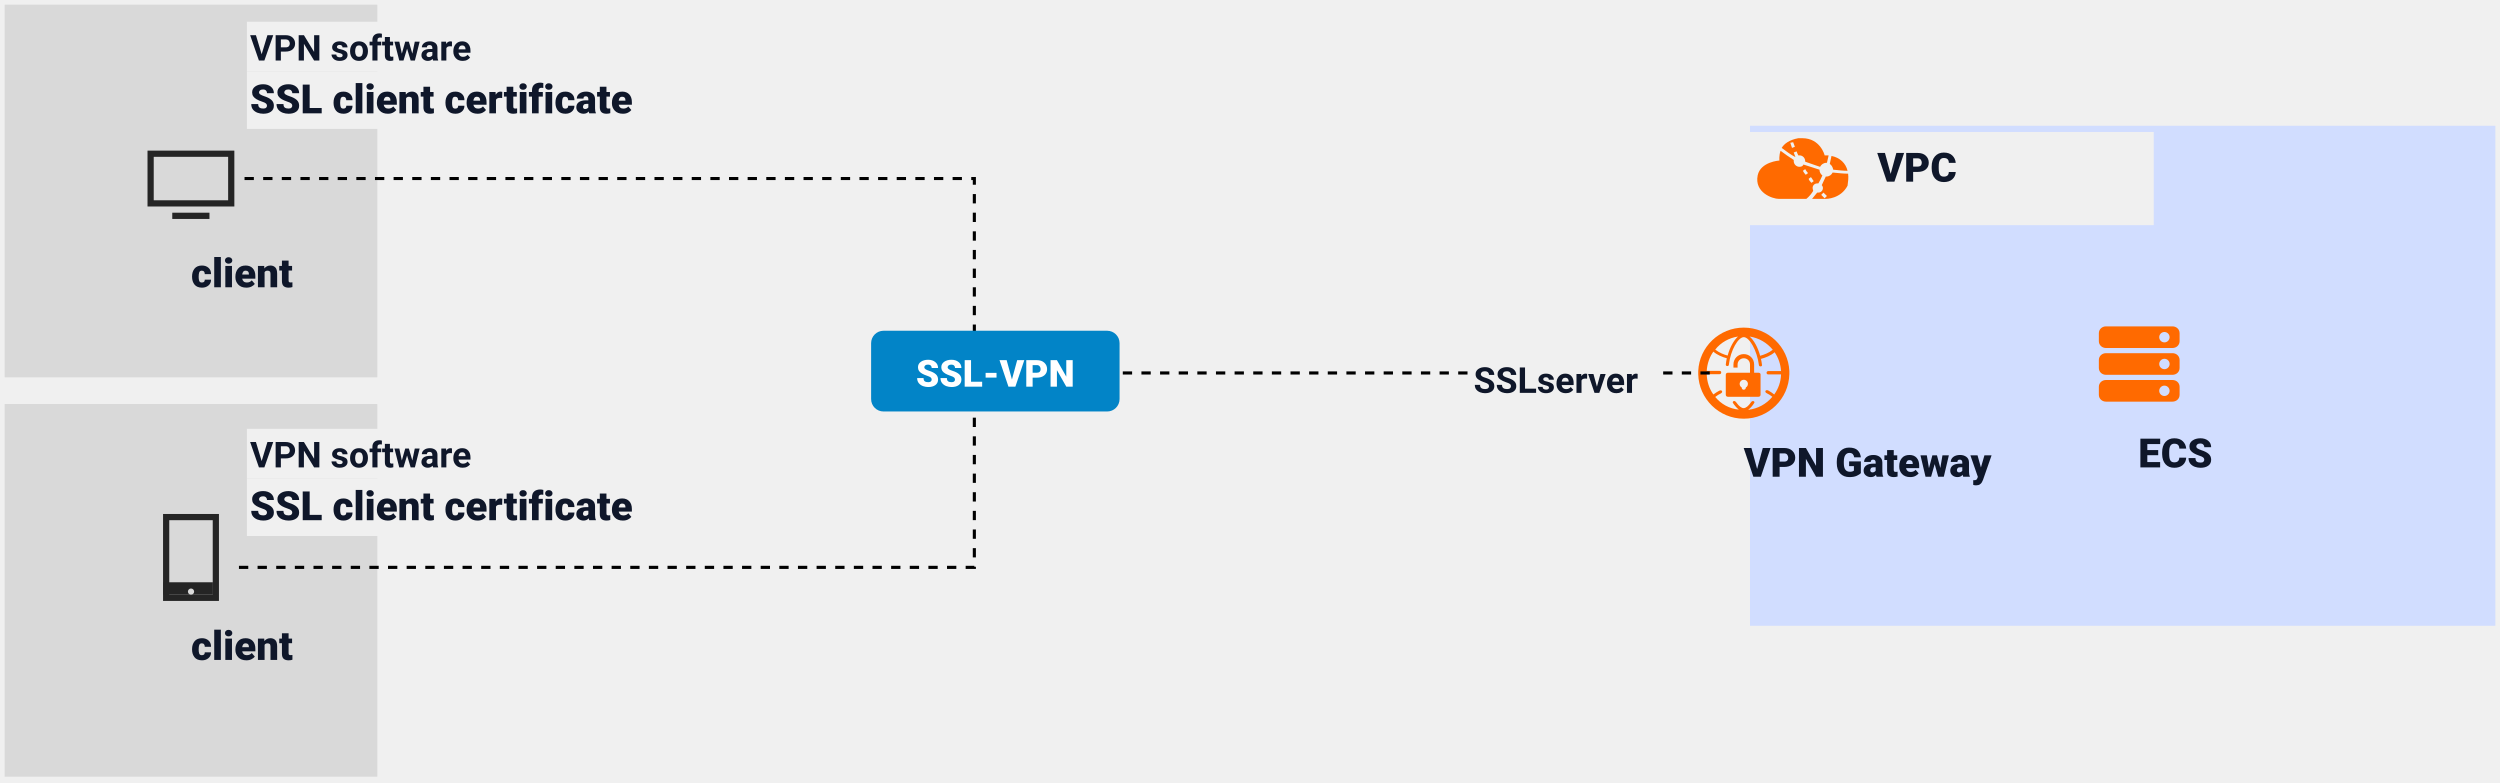
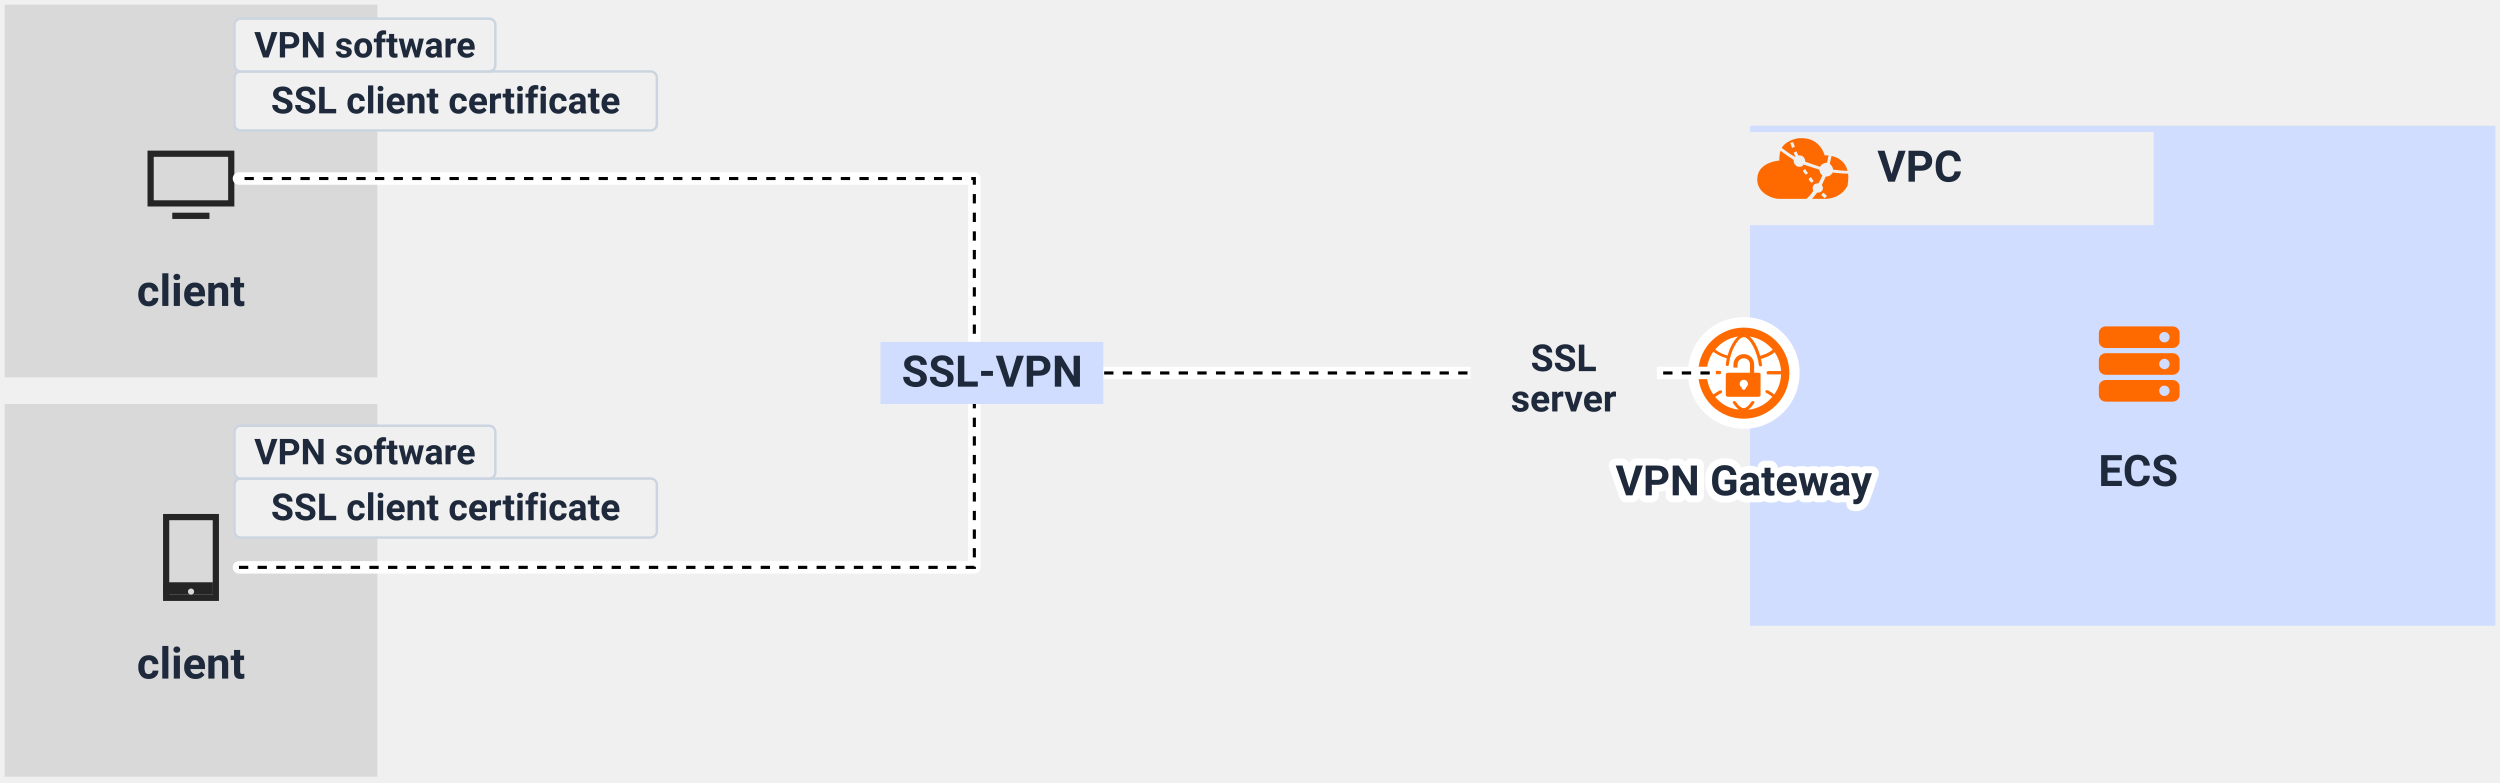
<svg xmlns="http://www.w3.org/2000/svg" viewBox="0 0 805 252" version="1.1" data-width="805" data-height="252" class="icms-hetu-svg" width="805" height="252">
  <defs />
  <g transform="translate(0.5,0.5)">
    <rect x="1" y="129.59" width="120" height="120" fill="#d9d9d9" stroke="none" pointer-events="none" />
    <rect x="1" y="1" width="120" height="120" fill="#d9d9d9" stroke="none" pointer-events="none" />
    <rect x="563" y="40" width="240" height="161" fill="#d1ddff" stroke="none" pointer-events="none" />
    <rect x="43" y="161" width="36" height="36" fill-opacity="0" fill="#ffffff" stroke="none" pointer-events="none" />
    <rect x="43" y="161" width="0" height="0" fill="none" stroke="#000000" stroke-width="2" pointer-events="none" />
    <path d="M 68 167 L 68 191 L 54 191 L 54 167 Z M 70 165 L 52 165 L 52 193 L 70 193 Z" fill="#252525" stroke="none" pointer-events="none" />
    <path d="M 52.05 187 L 52.05 191 L 61.01 191 C 60.46 191 60.01 190.55 60.01 190 C 60.01 189.45 60.46 189 61.01 189 C 61.56 189 62.01 189.45 62.01 190 C 62.01 190.55 61.56 191 61.01 191 L 68.05 191 L 68.05 187 Z" fill="#252525" stroke="none" pointer-events="none" />
-     <text x="61" y="212" text-anchor="start" font-family="-apple-system, BlinkMacSystemFont, 'Segoe UI', Roboto, sans-serif" font-size="13" font-weight="800" fill="#0f172a">client</text>
+     <g>
+       <text x="61" y="218" text-anchor="middle" font-family="-apple-system, BlinkMacSystemFont, 'Segoe UI', Roboto, sans-serif" font-size="14" font-weight="600" fill="#1e293b">client</text>
+     </g>
    <rect x="43" y="41" width="36" height="36" fill-opacity="0" fill="#ffffff" stroke="none" pointer-events="none" />
    <rect x="43" y="41" width="0" height="0" fill="none" stroke="#000000" stroke-width="2" pointer-events="none" />
    <path d="M 72.96 50 L 72.96 63.99 L 49 63.99 L 49 50 Z M 74.96 48 L 47 48 L 47 65.99 L 74.96 65.99 Z M 54.97 67.99 L 66.95 67.99 L 66.95 70 L 54.97 70 Z" fill="#252525" stroke="none" pointer-events="none" />
-     <text x="61" y="92" text-anchor="start" font-family="-apple-system, BlinkMacSystemFont, 'Segoe UI', Roboto, sans-serif" font-size="13" font-weight="800" fill="#0f172a">client</text>
-     <rect x="543" y="101.59" width="36" height="36" fill-opacity="0" fill="#ffffff" stroke="none" pointer-events="none" />
+     <g>
+       <text x="61" y="98" text-anchor="middle" font-family="-apple-system, BlinkMacSystemFont, 'Segoe UI', Roboto, sans-serif" font-size="14" font-weight="600" fill="#1e293b">client</text>
+     </g>
+     <circle cx="561" cy="119.59" r="18" fill="#ffffff" pointer-events="none" />
    <rect x="543" y="101.59" width="0" height="0" fill="none" stroke="#000000" stroke-width="2" pointer-events="none" />
    <path d="M 565.8 119.52 L 555.87 119.52 C 555.47 119.52 555.2 119.79 555.2 120.19 L 555.2 126.59 C 555.2 126.99 555.47 127.26 555.87 127.26 L 565.73 127.26 C 566.13 127.26 566.4 126.99 566.4 126.59 L 566.4 120.19 C 566.47 119.79 566.13 119.52 565.8 119.52 Z M 561.67 124.26 C 557.2 128.99 561.67 124.32 561.67 124.26 C 561.67 124.66 561.4 124.99 561 124.99 C 560.6 124.99 560.33 124.72 560.33 124.32 L 560.33 124.26 C 559.93 124.06 559.67 123.59 559.67 123.12 C 559.67 122.39 560.27 121.79 561 121.79 C 561.73 121.79 562.33 122.39 562.33 123.12 C 562.33 123.59 562.07 124.06 561.67 124.26 Z M 575.67 118.99 C 575.33 111.19 568.87 104.99 561 104.99 C 553.13 104.99 546.67 111.19 546.33 118.99 L 546.33 119.99 C 546.53 127.92 553 134.32 561 134.32 C 569 134.32 575.47 127.92 575.67 119.99 L 575.67 118.99 Z M 570.33 112.12 C 569 113.19 567.47 113.72 566.27 114.06 C 565.53 111.32 564.27 109.06 562.87 107.86 C 565.87 108.32 568.47 109.86 570.33 112.12 Z M 559.13 107.86 C 557.8 109.06 556.53 111.32 555.8 113.99 C 554.6 113.66 553.13 113.12 551.8 112.06 C 553.6 109.79 556.2 108.32 559.13 107.86 Z M 570.8 126.52 C 570.27 126.06 569.6 125.66 568.93 125.26 C 568 124.79 567.53 125.72 568.4 126.12 C 569 126.39 569.6 126.79 570.2 127.26 C 568.27 129.59 565.53 131.12 562.4 131.46 C 563.07 130.99 563.8 130.19 564.4 129.19 C 564.6 128.66 563.73 128.32 563.27 129.12 C 562.47 130.26 561.67 130.92 560.93 130.92 C 560.27 130.92 559.4 130.26 558.67 129.19 C 558 128.19 557.33 128.72 557.47 129.19 C 558.07 130.12 558.73 130.86 559.4 131.39 C 556.33 131.12 553.67 129.59 551.8 127.32 C 552.4 126.86 553 126.46 553.6 126.19 C 554.47 125.72 553.93 124.86 553.07 125.32 C 552.47 125.66 551.8 126.06 551.2 126.52 C 549.87 124.66 549.13 122.39 549.07 119.99 L 553.2 119.99 C 553.47 119.99 553.73 119.79 553.73 119.46 C 553.73 119.12 553.53 118.92 553.2 118.92 L 549.07 118.92 C 549.2 116.66 549.93 114.52 551.2 112.72 C 552.4 113.79 554.07 114.46 555.53 114.86 C 555.4 115.52 555.27 116.19 555.2 116.92 C 555.2 117.52 556.2 117.52 556.2 116.92 C 556.73 112.26 559.2 108.06 561 108.06 C 562.8 108.06 565.27 112.32 565.87 117.06 C 565.93 117.66 566.93 117.59 566.87 117.06 C 566.8 116.39 566.67 115.72 566.53 115.06 C 568.07 114.66 569.73 113.99 570.93 112.92 C 572.13 114.66 572.87 116.79 573 118.99 L 568.87 118.99 C 568.6 118.99 568.33 119.19 568.33 119.52 C 568.33 119.86 568.53 120.06 568.87 120.06 L 573 120.06 C 572.93 122.46 572.13 124.66 570.8 126.52 Z M 561 113.52 C 559.13 113.52 557.67 114.99 557.67 116.86 L 557.67 117.86 L 559 117.86 L 559 116.86 C 559 115.79 559.87 114.86 561 114.86 C 562.13 114.86 563 115.72 563 116.86 L 563 121.52 L 564.33 121.52 L 564.33 116.86 C 564.33 114.99 562.87 113.52 561 113.52 Z" fill="#ff6a00" stroke="none" pointer-events="none" />
-     <text x="561" y="153" text-anchor="start" font-family="-apple-system, BlinkMacSystemFont, 'Segoe UI', Roboto, sans-serif" font-size="13" font-weight="800" fill="#0f172a">VPN Gateway</text>
+     <g>
+       <text x="561" y="159" text-anchor="middle" font-family="-apple-system, BlinkMacSystemFont, 'Segoe UI', Roboto, sans-serif" font-size="13.5" font-weight="700" stroke="#ffffff" stroke-width="4.5" stroke-linejoin="round" stroke-linecap="round" fill="none">VPN Gateway</text>
+       <text x="561" y="159" text-anchor="middle" font-family="-apple-system, BlinkMacSystemFont, 'Segoe UI', Roboto, sans-serif" font-size="13.5" font-weight="700" fill="#1e293b">VPN Gateway</text>
+     </g>
+     <path d="M 550.04 56.99 L 313.24 56.99 L 313.24 182.19 L 550.04 182.19" fill="none" stroke="#ffffff" stroke-width="4" stroke-linecap="round" stroke-linejoin="round" transform="rotate(-180,313.24,119.59)" pointer-events="none" />
    <path d="M 550.04 56.99 L 313.24 56.99 L 313.24 182.19 L 550.04 182.19" fill="none" stroke="#000000" stroke-miterlimit="10" stroke-dasharray="3 3" transform="rotate(-180,313.24,119.59)" pointer-events="none" />
+     <path d="M 76.44 119.59 L 313.24 119.59" fill="none" stroke="#ffffff" stroke-width="4" stroke-linecap="round" stroke-linejoin="round" transform="rotate(-180,313.24,119.59)" pointer-events="none" />
    <path d="M 76.44 119.59 L 313.24 119.59" fill="none" stroke="#000000" stroke-miterlimit="10" stroke-dasharray="3 3" transform="rotate(-180,313.24,119.59)" pointer-events="none" />
    <rect x="283" y="109.59" width="71.76" height="20" fill="#d1ddff" stroke="none" pointer-events="none" />
-     <rect x="280" y="106" width="80" height="26" rx="4" fill="#0284c7" />
-     <text x="320" y="124" text-anchor="middle" font-family="-apple-system, BlinkMacSystemFont, 'Segoe UI', Roboto, sans-serif" font-size="12" font-weight="800" fill="#ffffff">SSL-VPN</text>
+     <g>
+       <text x="319" y="124" text-anchor="middle" font-family="-apple-system, BlinkMacSystemFont, 'Segoe UI', Roboto, sans-serif" font-size="14" font-weight="700" fill="#1e293b">SSL-VPN</text>
+     </g>
    <rect x="670" y="98.59" width="36" height="36" fill-opacity="0" fill="#ffffff" stroke="none" pointer-events="none" />
    <rect x="670" y="98.59" width="0" height="0" fill="none" stroke="#000000" stroke-width="2" pointer-events="none" />
    <path d="M 699.02 128.83 L 677.64 128.83 C 676.37 128.83 675.33 127.9 675.33 126.62 L 675.33 124.06 C 675.33 122.78 676.37 121.86 677.64 121.86 L 699.02 121.86 C 700.3 121.86 701.33 122.78 701.33 124.06 L 701.33 126.62 C 701.33 127.9 700.3 128.83 699.02 128.83 Z M 696.44 123.67 C 696 123.67 695.57 123.85 695.26 124.16 C 694.95 124.47 694.77 124.9 694.77 125.34 C 694.77 125.78 694.95 126.21 695.26 126.52 C 695.57 126.83 696 127.01 696.44 127.01 C 697.36 127.01 698.11 126.26 698.11 125.34 C 698.11 124.42 697.36 123.67 696.44 123.67 Z M 699.02 120.19 L 677.64 120.19 C 676.37 120.19 675.33 119.27 675.33 117.99 L 675.33 115.42 C 675.33 114.15 676.37 113.22 677.64 113.22 L 699.02 113.22 C 700.3 113.22 701.33 114.15 701.33 115.42 L 701.33 117.99 C 701.33 119.27 700.3 120.19 699.02 120.19 Z M 696.44 115.03 C 695.52 115.04 694.77 115.79 694.77 116.71 C 694.78 117.63 695.52 118.37 696.44 118.38 C 697.37 118.38 698.12 117.63 698.12 116.7 C 698.12 115.78 697.37 115.03 696.44 115.03 Z M 699.02 111.56 L 677.64 111.56 C 676.37 111.56 675.33 110.63 675.33 109.36 L 675.33 106.8 C 675.33 105.52 676.37 104.59 677.64 104.59 L 699.02 104.59 C 700.3 104.59 701.33 105.52 701.33 106.8 L 701.33 109.36 C 701.33 110.63 700.3 111.56 699.02 111.56 Z M 696.44 106.4 C 696 106.4 695.57 106.58 695.26 106.89 C 694.94 107.21 694.77 107.64 694.77 108.08 C 694.77 109 695.52 109.75 696.44 109.75 C 697.36 109.75 698.11 109 698.11 108.08 C 698.11 107.64 697.94 107.21 697.62 106.89 C 697.31 106.58 696.88 106.4 696.44 106.4 Z" fill="#ff6a00" stroke="none" pointer-events="none" />
-     <text x="688" y="150" text-anchor="start" font-family="-apple-system, BlinkMacSystemFont, 'Segoe UI', Roboto, sans-serif" font-size="13" font-weight="800" fill="#0f172a"> ECS </text>
+     <g>
+       <text x="688" y="156" text-anchor="middle" font-family="-apple-system, BlinkMacSystemFont, 'Segoe UI', Roboto, sans-serif" font-size="14" font-weight="600" fill="#1e293b">ECS</text>
+     </g>
    <rect x="563" y="42" width="130" height="30" fill="#f0f0f0" stroke="none" pointer-events="none" />
    <rect x="562" y="36" width="36" height="36" fill-opacity="0" fill="#ffffff" stroke="none" pointer-events="none" />
    <rect x="562" y="36" width="0" height="0" fill="none" stroke="#000000" stroke-width="2" pointer-events="none" />
    <path d="M 577.08 48.61 L 578 48.24 C 578.19 48.79 578.37 49.16 578.56 49.53 L 578.92 49.53 C 580.03 49.53 580.77 50.45 580.77 51.37 L 580.77 51.56 C 582.24 52.11 585.3 53.12 585.56 53.22 C 585.93 52.48 586.66 51.93 587.59 51.93 L 587.77 51.93 C 587.93 51.13 588.12 50.33 588.32 49.53 L 587.03 49.53 C 587.03 49.34 585.56 44 579.85 44 L 578.56 44 C 575.61 44.55 573.95 45.84 573.21 47.13 C 574.69 48.24 576.16 49.35 577.63 50.08 C 577.45 49.53 577.27 49.16 577.08 48.61 Z M 576.9 45.29 C 577.08 45.84 577.26 46.21 577.45 46.76 L 576.53 47.13 L 575.97 45.47 L 576.9 45.29 Z M 584.64 58.56 L 585.01 58.56 C 585.56 57.64 585.93 56.9 586.3 55.98 C 585.74 55.61 585.37 54.87 585.37 54.14 C 585.05 54.05 581.87 53.03 580.21 52.48 C 580.03 53.03 579.48 53.21 578.92 53.21 C 577.82 53.21 577.08 52.29 577.08 51.37 L 577.08 51 C 575.61 50.08 574.32 49.16 572.84 48.05 C 572.29 49.71 572.47 51 572.47 51.19 C 572.47 51.19 566.39 51.56 565.47 55.98 C 564.36 61.51 570.26 63.54 572.29 63.54 L 581.14 63.54 C 582.06 62.8 582.8 61.88 583.35 60.96 C 583.35 60.77 583.16 60.4 583.16 60.04 C 583.16 59.11 583.9 58.56 584.64 58.56 Z M 580.95 55.79 C 580.58 55.43 580.21 54.87 580.03 54.5 L 580.77 53.95 C 580.95 54.32 581.32 54.87 581.69 55.24 L 580.95 55.79 Z M 581.87 57.09 L 582.61 56.53 C 582.98 56.9 583.16 57.45 583.53 57.82 L 582.79 58.38 C 582.43 58.01 582.06 57.64 581.87 57.09 Z M 594.59 55.43 C 593.3 55.43 591.46 55.24 589.61 55.06 C 589.25 55.8 588.51 56.35 587.59 56.35 L 587.4 56.35 C 587.03 57.27 586.48 58.19 586.11 59.11 C 586.3 59.3 586.48 59.67 586.48 60.03 C 586.48 60.95 585.74 61.51 585.01 61.51 L 584.64 61.51 C 584.08 62.25 583.53 62.8 582.98 63.54 L 587.4 63.54 C 587.59 63.54 592.19 63.54 594.41 59.3 C 594.59 58.01 594.77 56.72 594.59 55.43 Z M 587.03 63.35 L 585.93 62.25 L 586.66 61.51 L 587.77 62.61 L 587.03 63.35 Z M 594.41 54.5 C 593.85 52.11 592.01 50.27 589.24 49.71 C 589.06 50.45 588.88 51.37 588.69 52.29 C 589.24 52.66 589.61 53.21 589.8 54.14 C 591.64 54.32 593.11 54.5 594.41 54.5 Z" fill="#ff6a00" stroke="none" pointer-events="none" />
-     <text x="604" y="58" text-anchor="start" font-family="-apple-system, BlinkMacSystemFont, 'Segoe UI', Roboto, sans-serif" font-size="13" font-weight="800" fill="#0f172a">VPC</text>
-     <rect x="79" y="22.5" width="114" height="18.5" fill="#f0f0f0" stroke="none" pointer-events="none" />
-     <text x="80" y="36" text-anchor="start" font-family="-apple-system, BlinkMacSystemFont, 'Segoe UI', Roboto, sans-serif" font-size="13" font-weight="800" fill="#0f172a">SSL client certificate </text>
-     <rect x="79" y="6.5" width="60" height="16" fill="#f0f0f0" stroke="none" pointer-events="none" />
-     <text x="80" y="19" text-anchor="start" font-family="-apple-system, BlinkMacSystemFont, 'Segoe UI', Roboto, sans-serif" font-size="11.5" font-weight="600" fill="#0f172a">VPN software</text>
+     <g>
+       <text x="604" y="58" text-anchor="start" font-family="-apple-system, BlinkMacSystemFont, 'Segoe UI', Roboto, sans-serif" font-size="14" font-weight="700" fill="#1e293b">VPC</text>
+     </g>
+     <rect x="75" y="22.5" width="136" height="19" rx="2" fill="#f0f0f0" stroke="#cbd5e1" stroke-width="0.8" pointer-events="none" />
+     <g>
+       <text x="143" y="36" text-anchor="middle" font-family="-apple-system, BlinkMacSystemFont, 'Segoe UI', Roboto, sans-serif" font-size="12" font-weight="600" fill="#1e293b">SSL client certificate</text>
+     </g>
+     <rect x="75" y="5.5" width="84" height="17" rx="2" fill="#f0f0f0" stroke="#cbd5e1" stroke-width="0.8" pointer-events="none" />
+     <g>
+       <text x="117" y="18" text-anchor="middle" font-family="-apple-system, BlinkMacSystemFont, 'Segoe UI', Roboto, sans-serif" font-size="11.5" font-weight="600" fill="#1e293b">VPN software</text>
+     </g>
    <rect x="473" y="106.59" width="60" height="30" fill="#f0f0f0" stroke="none" pointer-events="none" />
-     <text x="474" y="126" text-anchor="start" font-family="-apple-system, BlinkMacSystemFont, 'Segoe UI', Roboto, sans-serif" font-size="11.5" font-weight="600" fill="#0f172a">SSLserver</text>
-     <rect x="79" y="153.59" width="90" height="18.5" fill="#f0f0f0" stroke="none" pointer-events="none" />
-     <text x="80" y="167" text-anchor="start" font-family="-apple-system, BlinkMacSystemFont, 'Segoe UI', Roboto, sans-serif" font-size="13" font-weight="800" fill="#0f172a">SSL client certificate</text>
-     <rect x="79" y="137.59" width="60" height="16" fill="#f0f0f0" stroke="none" pointer-events="none" />
-     <text x="80" y="150" text-anchor="start" font-family="-apple-system, BlinkMacSystemFont, 'Segoe UI', Roboto, sans-serif" font-size="11.5" font-weight="600" fill="#0f172a">VPN software</text>
+     <g>
+       <text x="503" y="119" text-anchor="middle" font-family="-apple-system, BlinkMacSystemFont, 'Segoe UI', Roboto, sans-serif" font-size="12" font-weight="600" fill="#1e293b">SSL</text>
+       <text x="503" y="132" text-anchor="middle" font-family="-apple-system, BlinkMacSystemFont, 'Segoe UI', Roboto, sans-serif" font-size="12" font-weight="600" fill="#1e293b">server</text>
+     </g>
+     <rect x="75" y="153.59" width="136" height="19" rx="2" fill="#f0f0f0" stroke="#cbd5e1" stroke-width="0.8" pointer-events="none" />
+     <g>
+       <text x="143" y="167" text-anchor="middle" font-family="-apple-system, BlinkMacSystemFont, 'Segoe UI', Roboto, sans-serif" font-size="12" font-weight="600" fill="#1e293b">SSL client certificate</text>
+     </g>
+     <rect x="75" y="136.59" width="84" height="17" rx="2" fill="#f0f0f0" stroke="#cbd5e1" stroke-width="0.8" pointer-events="none" />
+     <g>
+       <text x="117" y="149" text-anchor="middle" font-family="-apple-system, BlinkMacSystemFont, 'Segoe UI', Roboto, sans-serif" font-size="11.5" font-weight="600" fill="#1e293b">VPN software</text>
+     </g>
  </g>
</svg>
